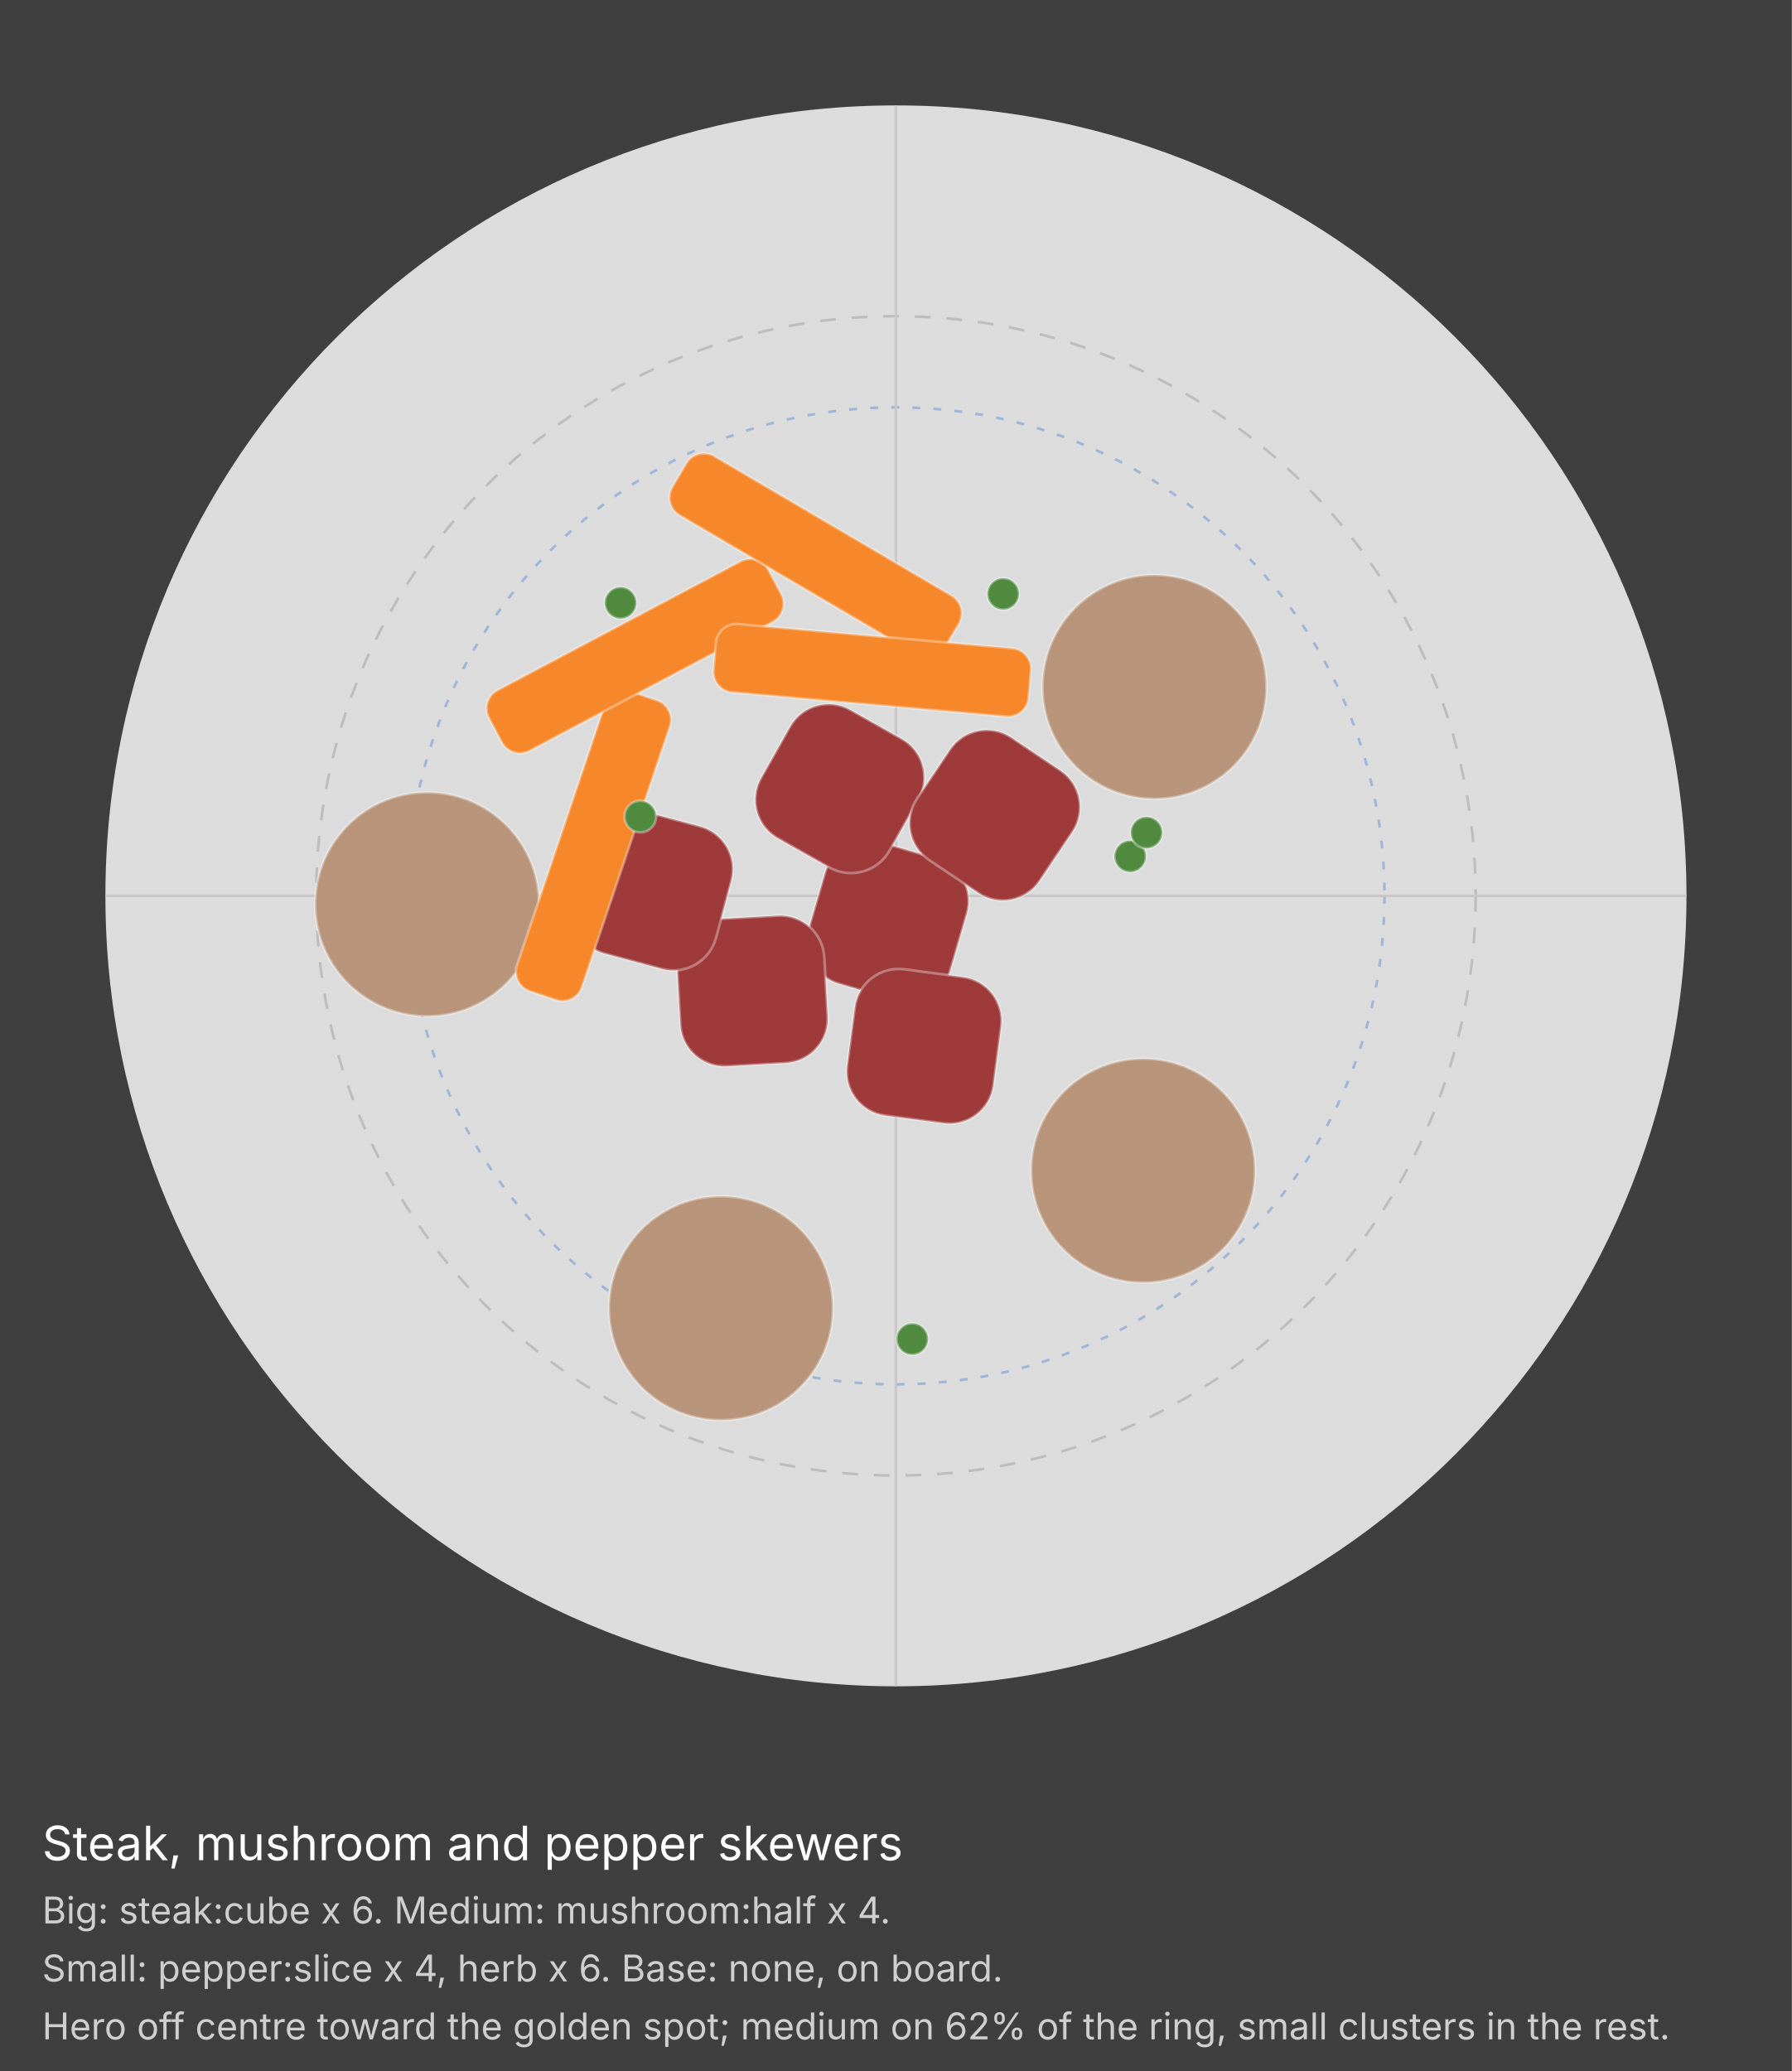
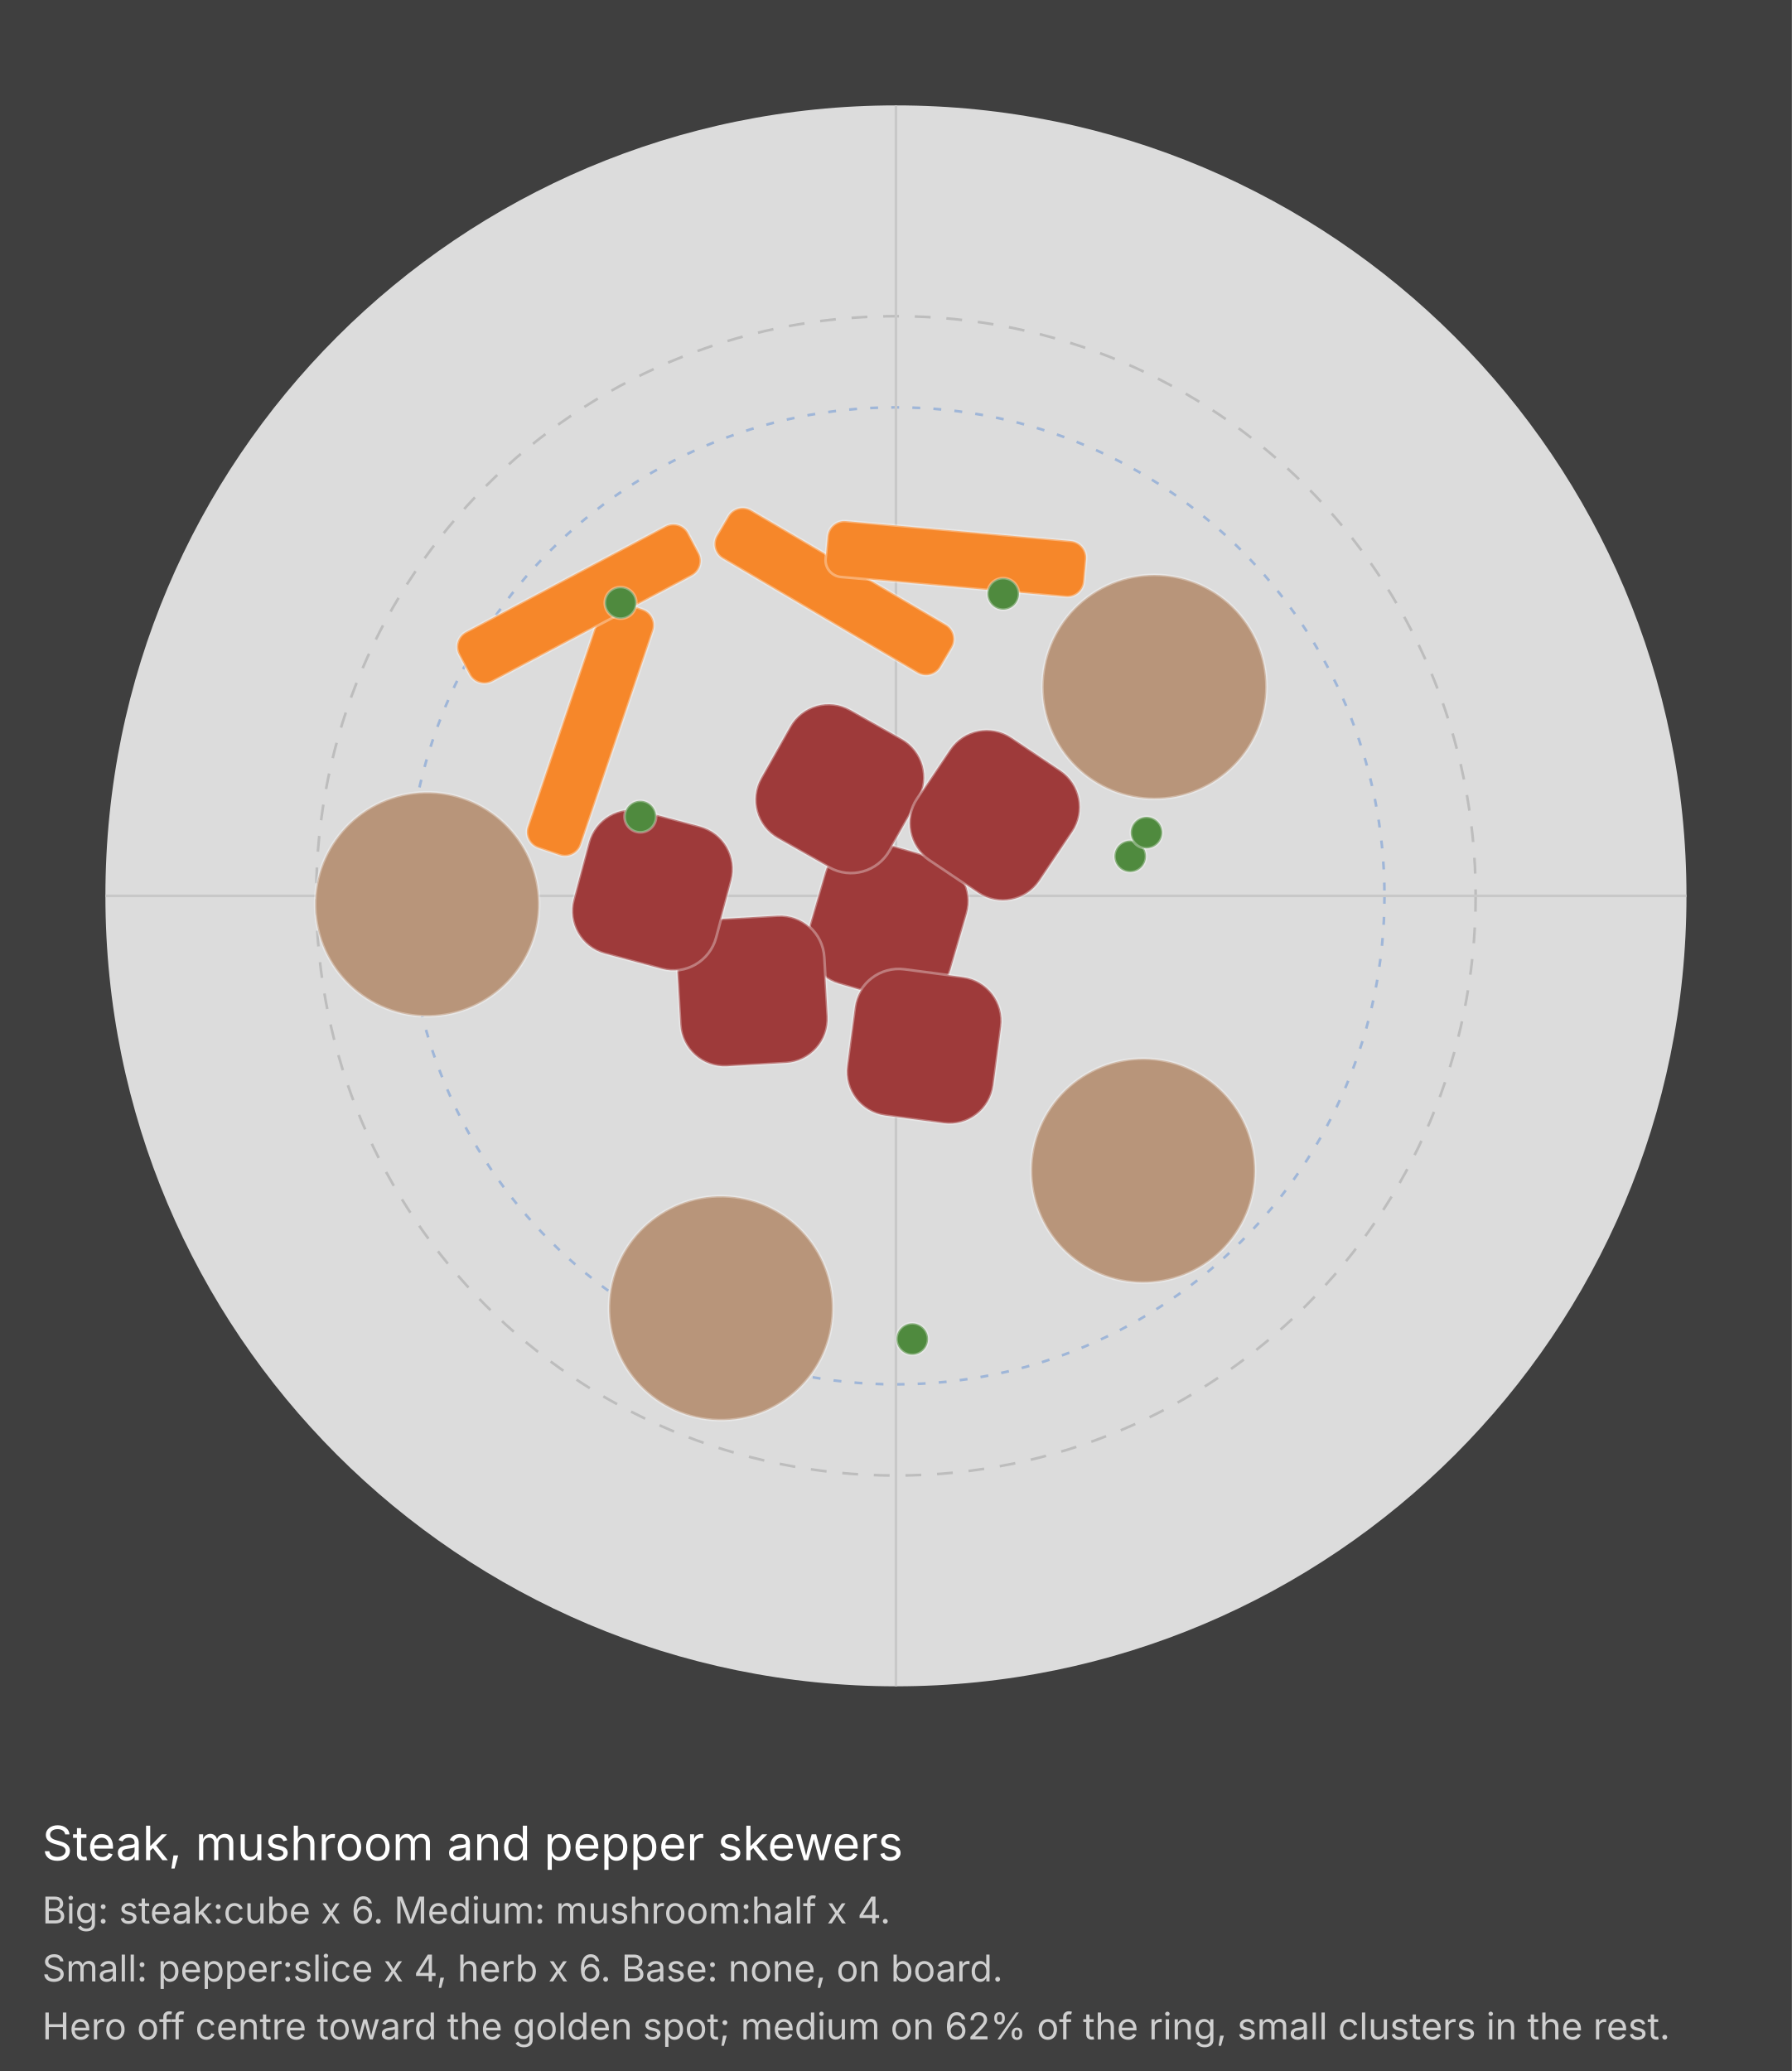
<svg xmlns="http://www.w3.org/2000/svg" width="680" height="786">
  <rect width="680" height="786" fill="#3f3f3f" />
  <circle cx="340.0" cy="340.0" r="300.0" fill="#dcdcdc" />
  <circle cx="340.0" cy="340.0" r="220.0" fill="none" stroke="#bdbdbd" stroke-dasharray="6 6" />
  <circle cx="340.0" cy="340.0" r="185.4" fill="none" stroke="#9fb6d8" stroke-dasharray="3 5" />
  <line x1="40.0" y1="340.0" x2="640.0" y2="340.0" stroke="#c8c8c8" />
  <line x1="340.0" y1="40.0" x2="340.0" y2="640.0" stroke="#c8c8c8" />
  <rect transform="translate(336.9 349.6) rotate(196.2562)" x="-28.0" y="-28.0" width="56.0" height="56.0" rx="16.8" fill="#9e3a3a" stroke="#ffffff55" />
  <rect transform="translate(285.5 376.1) rotate(266.7711)" x="-28.0" y="-28.0" width="56.0" height="56.0" rx="16.8" fill="#9e3a3a" stroke="#ffffff55" />
  <rect transform="translate(318.7 299.3) rotate(209.4333)" x="-28.0" y="-28.0" width="56.0" height="56.0" rx="16.8" fill="#9e3a3a" stroke="#ffffff55" />
  <rect transform="translate(350.7 397.1) rotate(97.50647)" x="-28.0" y="-28.0" width="56.0" height="56.0" rx="16.8" fill="#9e3a3a" stroke="#ffffff55" />
  <rect transform="translate(247.6 337.8) rotate(14.95736)" x="-28.0" y="-28.0" width="56.0" height="56.0" rx="16.8" fill="#9e3a3a" stroke="#ffffff55" />
  <rect transform="translate(377.5 309.4) rotate(303.8795)" x="-28.0" y="-28.0" width="56.0" height="56.0" rx="16.8" fill="#9e3a3a" stroke="#ffffff55" />
  <circle transform="translate(438.1 260.7) rotate(-33.98)" r="42.5" fill="#b8957a" stroke="#ffffff55" />
  <circle transform="translate(433.8 444.3) rotate(34.33198)" r="42.5" fill="#b8957a" stroke="#ffffff55" />
  <circle transform="translate(273.6 496.5) rotate(94.13249)" r="42.5" fill="#b8957a" stroke="#ffffff55" />
  <circle transform="translate(162.1 343.2) rotate(175.8709)" r="42.5" fill="#b8957a" stroke="#ffffff55" />
-   <rect transform="translate(225.2 321.0) rotate(18.65584)" x="-13.0" y="-60.0" width="26.0" height="120.0" rx="7.8" fill="#f6872a" stroke="#ffffff55" />
-   <rect transform="translate(241.0 249.0) rotate(242.0667)" x="-13.0" y="-60.0" width="26.0" height="120.0" rx="7.8" fill="#f6872a" stroke="#ffffff55" />
-   <rect transform="translate(309.5 210.8) rotate(300.4411)" x="-13.0" y="-60.0" width="26.0" height="120.0" rx="7.8" fill="#f6872a" stroke="#ffffff55" />
-   <rect transform="translate(331.0 254.4) rotate(275.0534)" x="-13.0" y="-60.0" width="26.0" height="120.0" rx="7.8" fill="#f6872a" stroke="#ffffff55" />
+   <rect transform="translate(224.1 276.6) rotate(18.65584)" x="-10.7" y="-49.3" width="21.3" height="98.5" rx="6.4" fill="#f6872a" stroke="#ffffff55" />
+   <rect transform="translate(219.7 229.1) rotate(242.0667)" x="-10.7" y="-49.3" width="21.3" height="98.5" rx="6.4" fill="#f6872a" stroke="#ffffff55" />
+   <rect transform="translate(316.7 224.5) rotate(300.4411)" x="-10.7" y="-49.3" width="21.3" height="98.5" rx="6.4" fill="#f6872a" stroke="#ffffff55" />
+   <rect transform="translate(362.8 212.1) rotate(275.0534)" x="-10.7" y="-49.3" width="21.3" height="98.5" rx="6.4" fill="#f6872a" stroke="#ffffff55" />
  <circle transform="translate(428.9 325.0) rotate(0)" r="6.0" fill="#4f8a3e" stroke="#ffffff55" />
  <circle transform="translate(235.5 228.8) rotate(0)" r="6.0" fill="#4f8a3e" stroke="#ffffff55" />
  <circle transform="translate(380.7 225.4) rotate(0)" r="6.0" fill="#4f8a3e" stroke="#ffffff55" />
  <circle transform="translate(243.0 309.9) rotate(0)" r="6.0" fill="#4f8a3e" stroke="#ffffff55" />
  <circle transform="translate(435.1 316.0) rotate(0)" r="6.0" fill="#4f8a3e" stroke="#ffffff55" />
  <circle transform="translate(346.2 508.2) rotate(0)" r="6.0" fill="#4f8a3e" stroke="#ffffff55" />
  <text x="16" y="706" fill="#ffffff" font-family="Inter, sans-serif" font-size="18">Steak, mushroom and pepper skewers</text>
  <text x="16" y="730" fill="#cfcfcf" font-family="Inter, sans-serif" font-size="14">Big: steak:cube x 6. Medium: mushroom:half x 4.</text>
  <text x="16" y="752" fill="#cfcfcf" font-family="Inter, sans-serif" font-size="14">Small: pepper:slice x 4, herb x 6. Base: none, on board.</text>
  <text x="16" y="774" fill="#cfcfcf" font-family="Inter, sans-serif" font-size="14">Hero off centre toward the golden spot; medium on 62% of the ring, small clusters in the rest.</text>
</svg>
